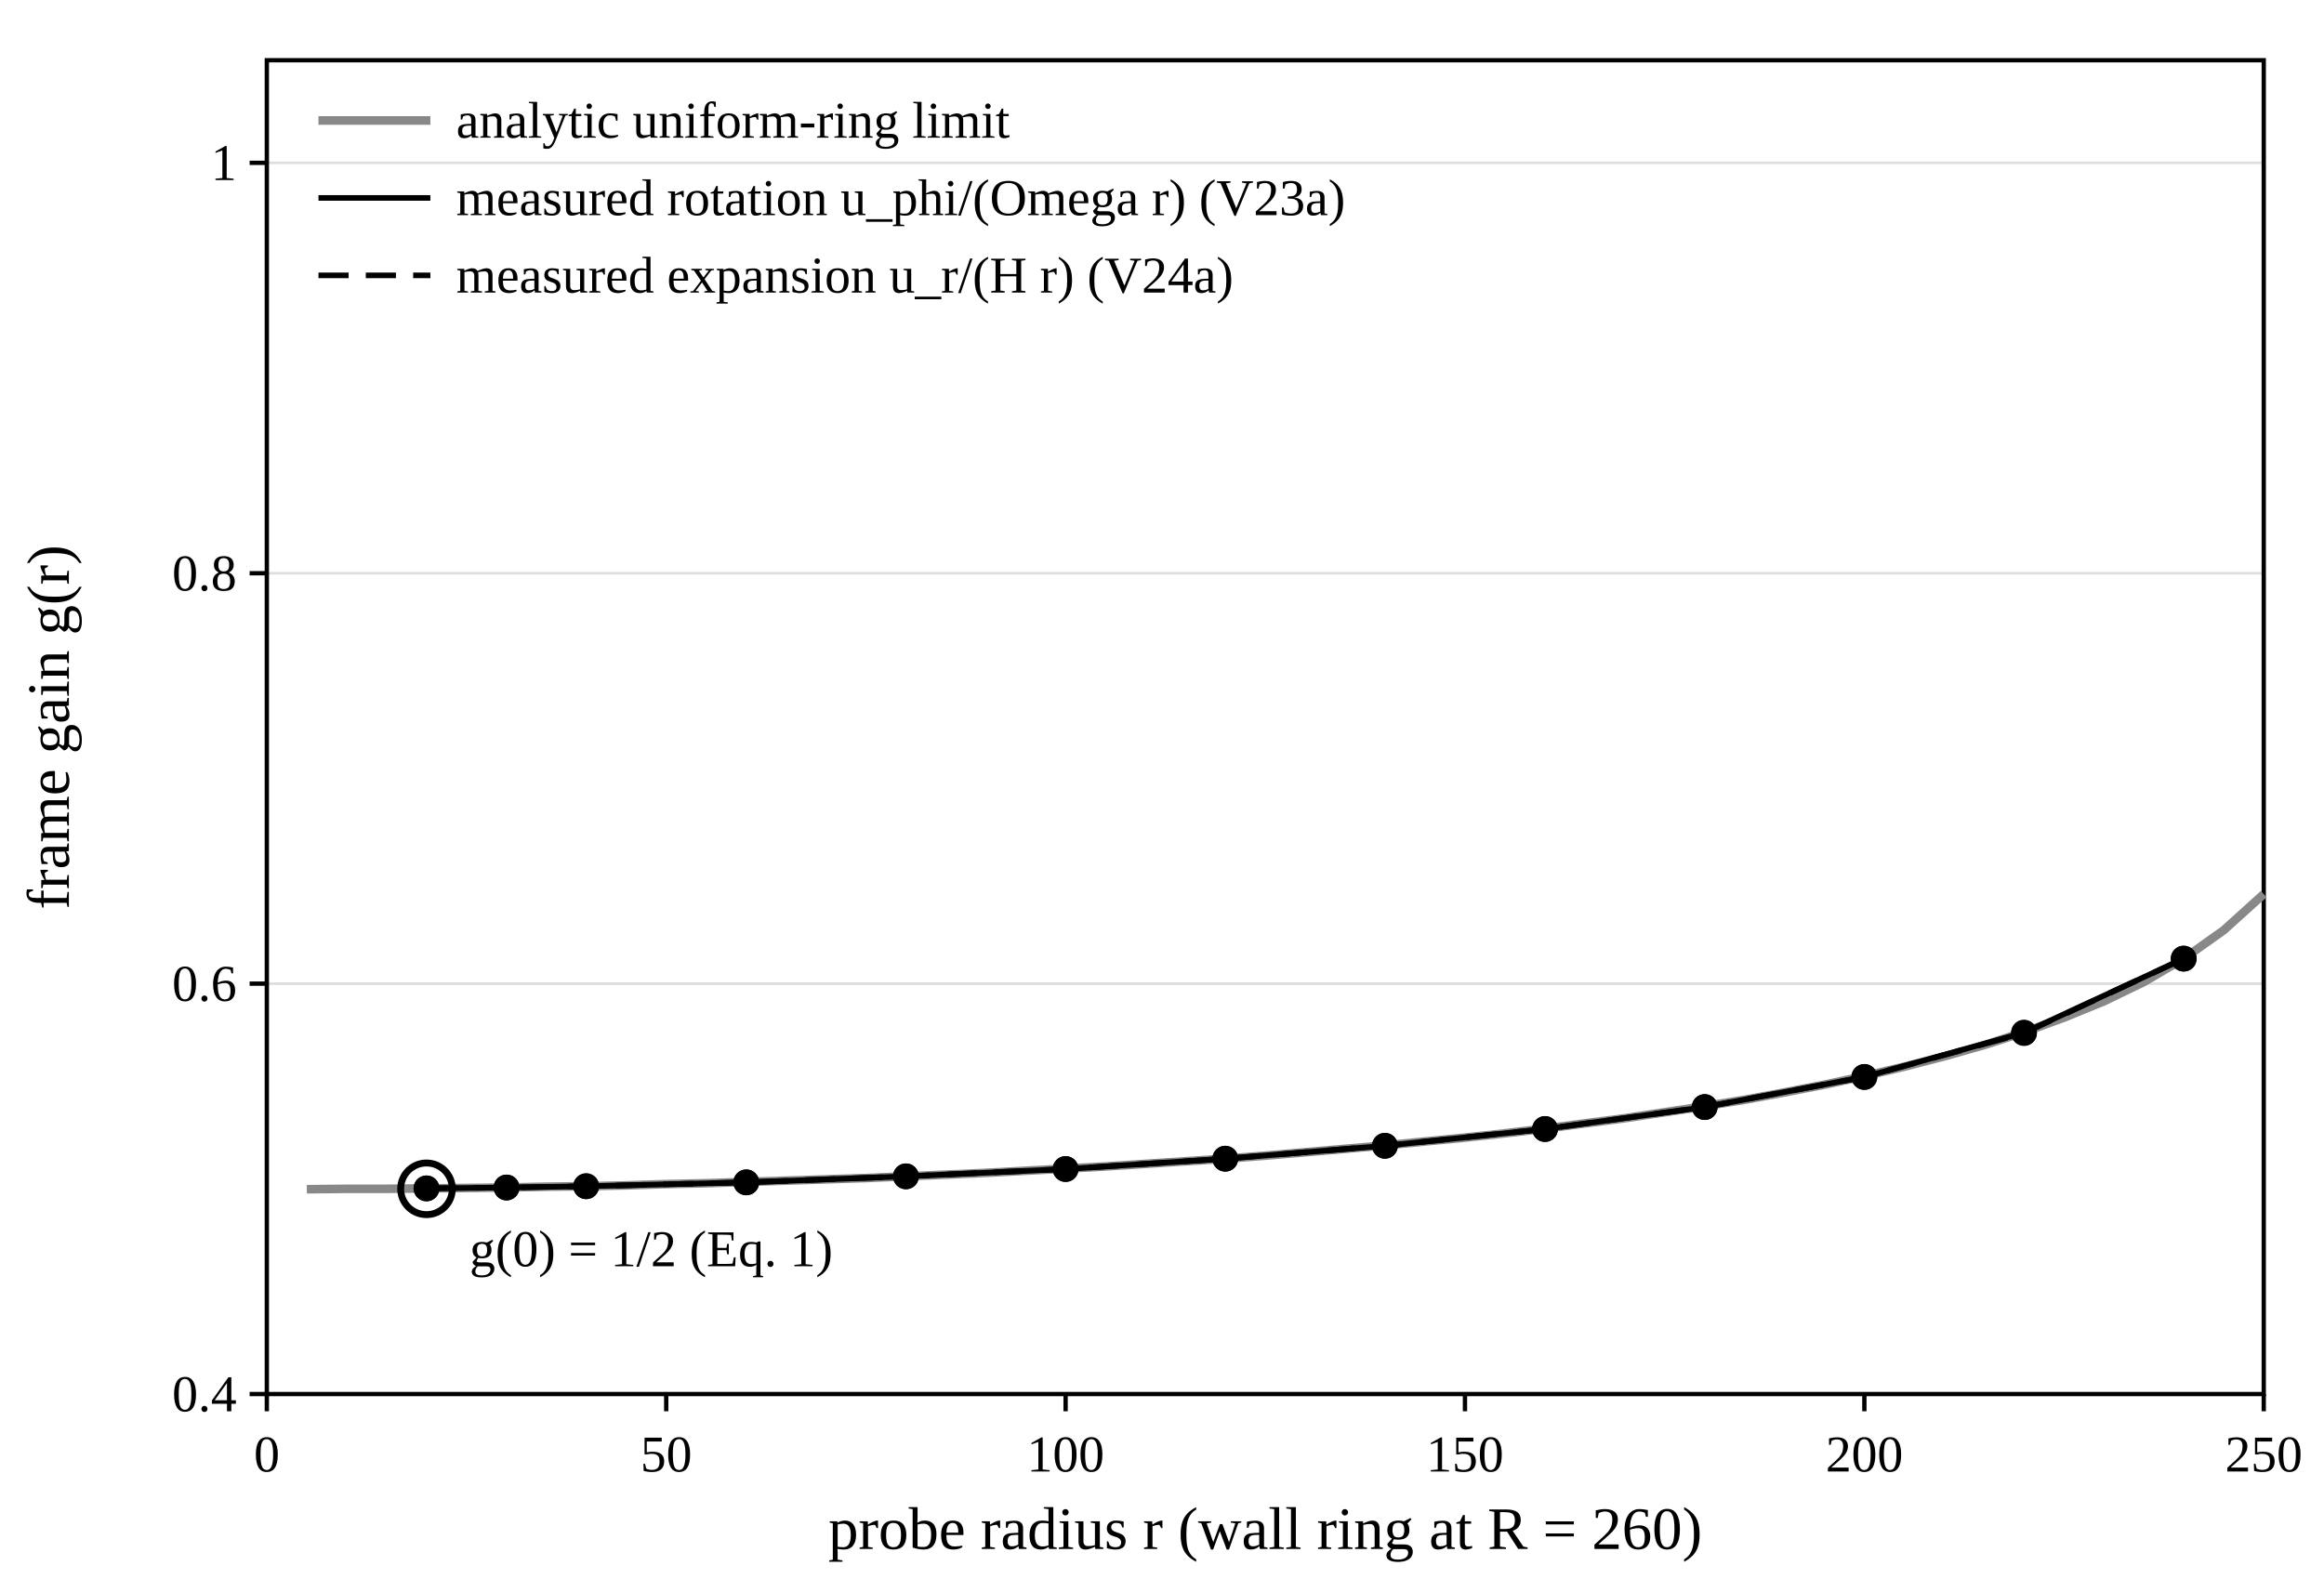
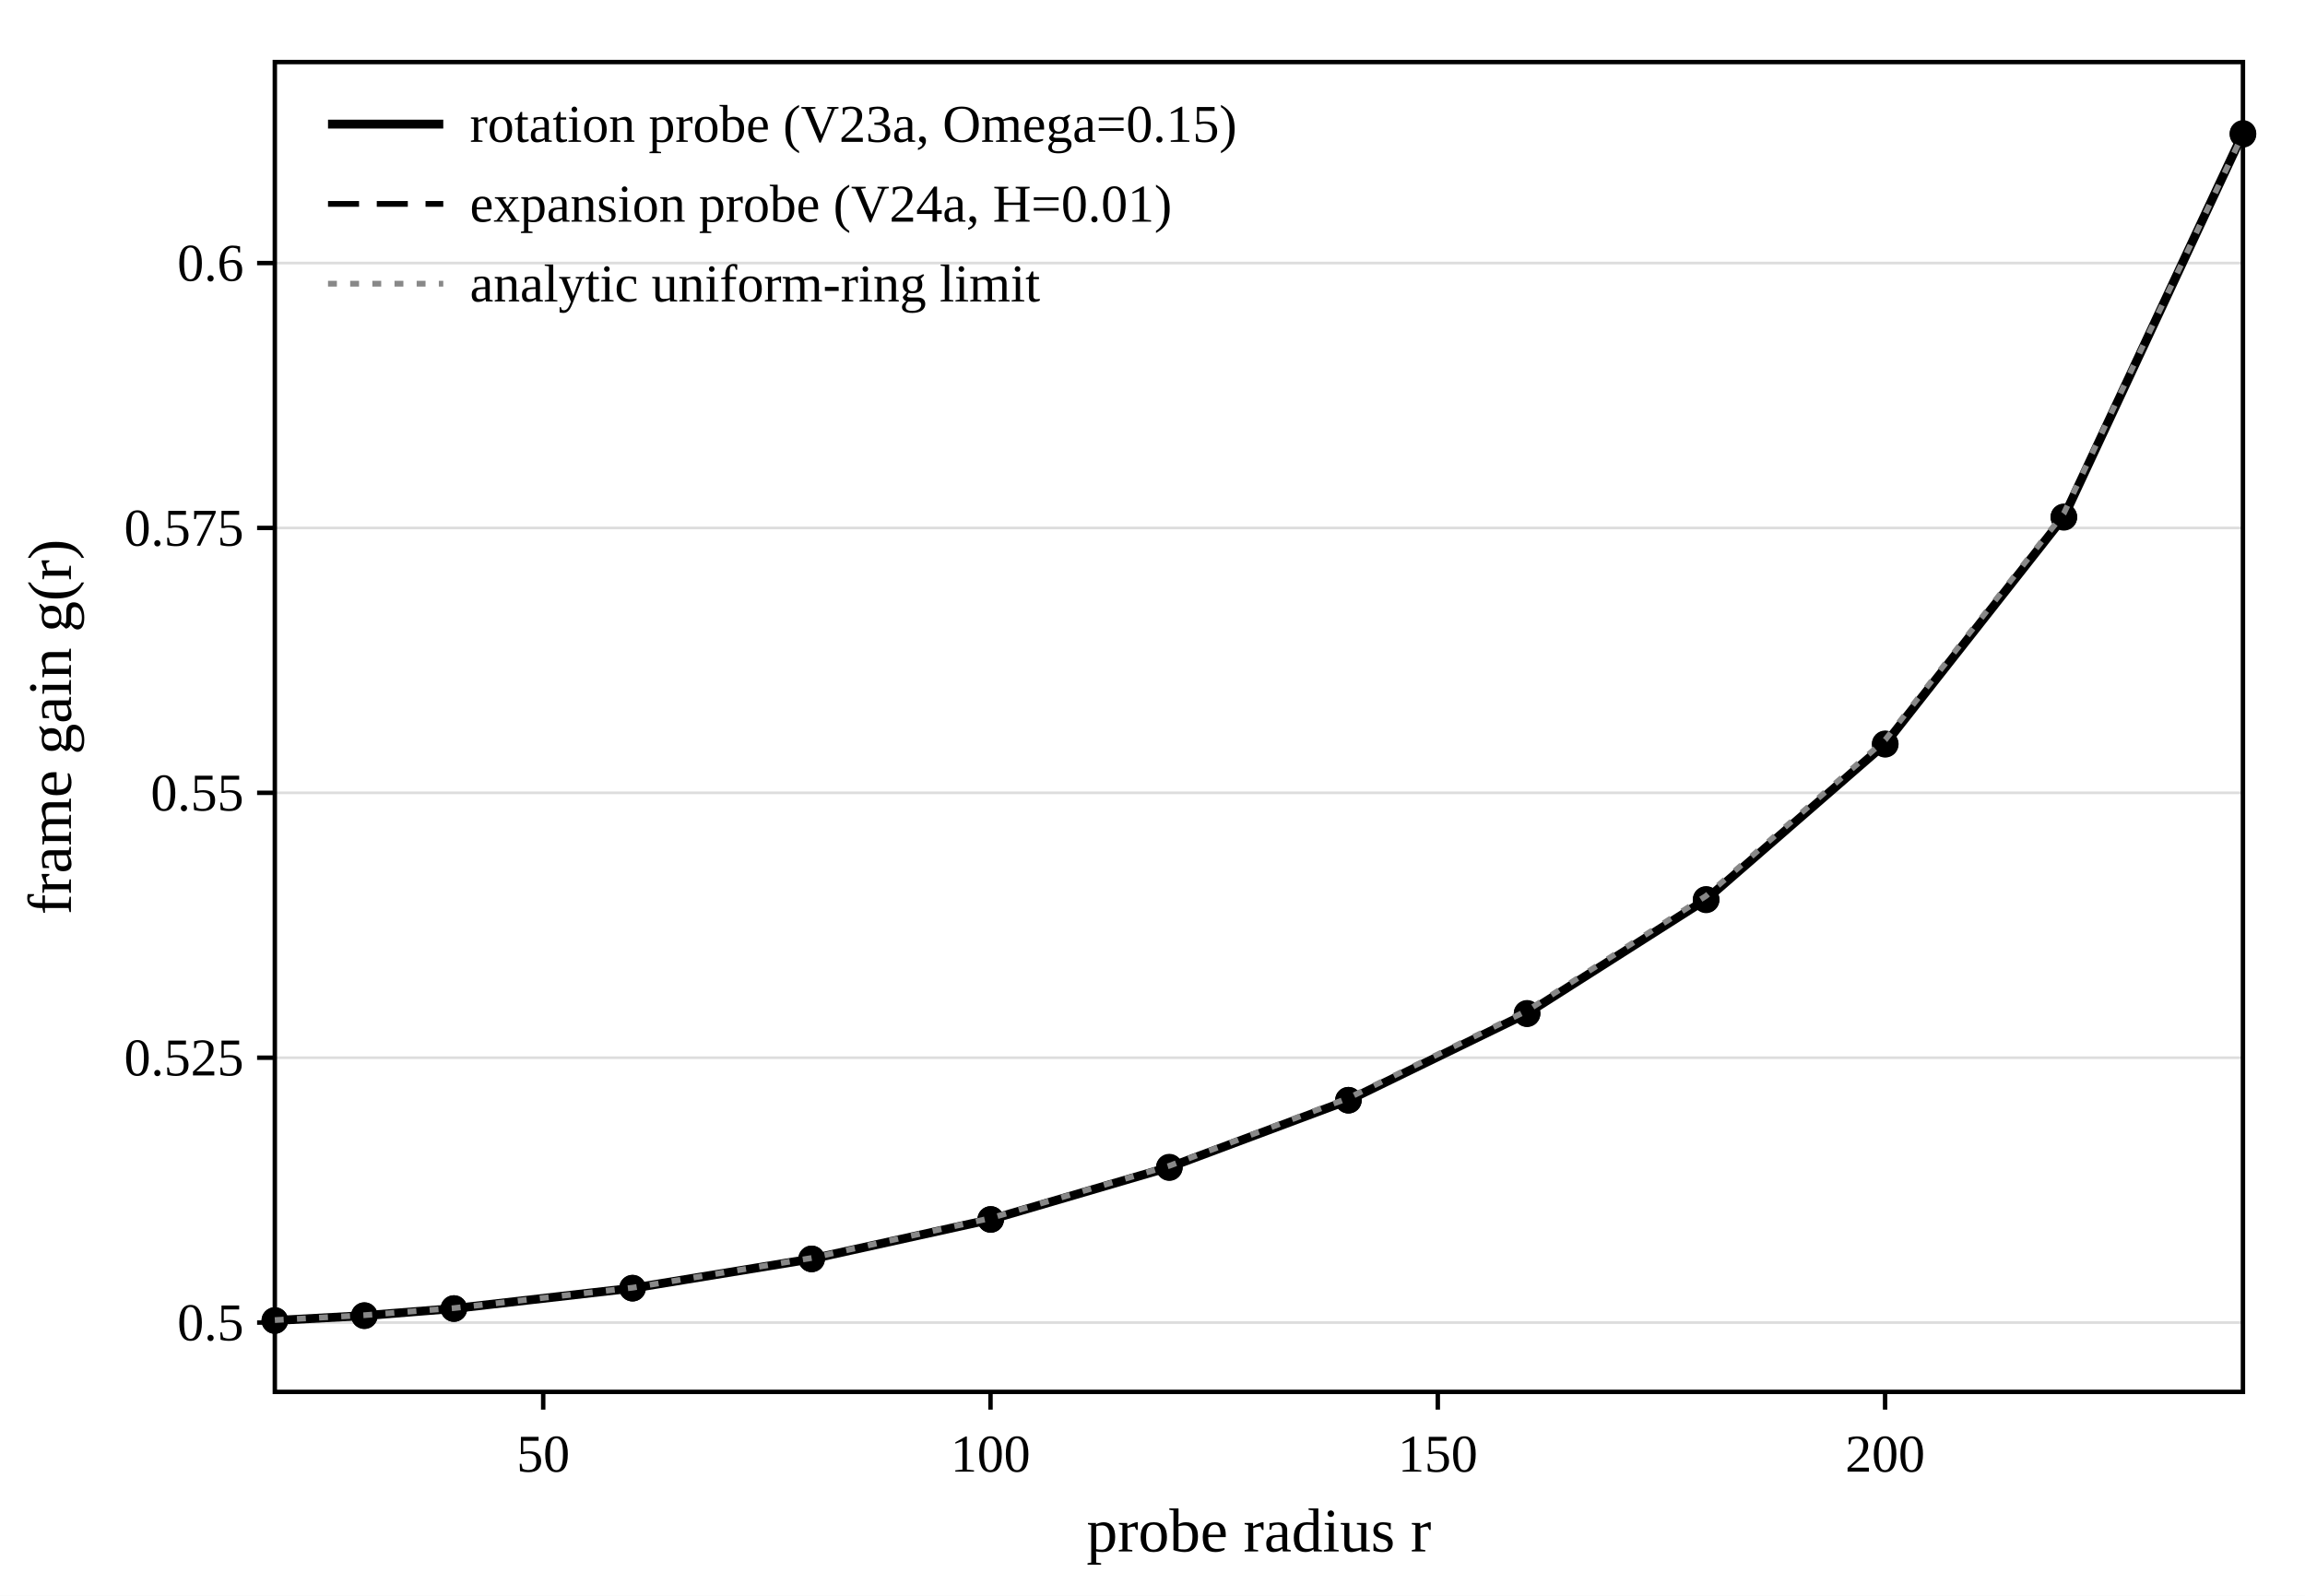
- <svg xmlns="http://www.w3.org/2000/svg" width="540" height="370" viewBox="0 0 540 370">
-   <rect x="0" y="0" width="540" height="370" fill="white" />
-   <line x1="62" y1="324" x2="526" y2="324" stroke="#ddd" stroke-width="0.6" />
-   <line x1="62" y1="228.615" x2="526" y2="228.615" stroke="#ddd" stroke-width="0.6" />
-   <line x1="62" y1="133.231" x2="526" y2="133.231" stroke="#ddd" stroke-width="0.6" />
-   <line x1="62" y1="37.846" x2="526" y2="37.846" stroke="#ddd" stroke-width="0.6" />
-   <rect x="62" y="14" width="464" height="310" fill="none" stroke="black" stroke-width="1" />
-   <line x1="62" y1="324" x2="62" y2="328" stroke="black" />
-   <text x="62" y="342" text-anchor="middle" font-size="12" font-family="Georgia,'Times New Roman',serif">0</text>
-   <line x1="154.8" y1="324" x2="154.8" y2="328" stroke="black" />
-   <text x="154.8" y="342" text-anchor="middle" font-size="12" font-family="Georgia,'Times New Roman',serif">50</text>
-   <line x1="247.6" y1="324" x2="247.6" y2="328" stroke="black" />
-   <text x="247.6" y="342" text-anchor="middle" font-size="12" font-family="Georgia,'Times New Roman',serif">100</text>
-   <line x1="340.4" y1="324" x2="340.4" y2="328" stroke="black" />
-   <text x="340.4" y="342" text-anchor="middle" font-size="12" font-family="Georgia,'Times New Roman',serif">150</text>
-   <line x1="433.2" y1="324" x2="433.2" y2="328" stroke="black" />
-   <text x="433.2" y="342" text-anchor="middle" font-size="12" font-family="Georgia,'Times New Roman',serif">200</text>
-   <line x1="526" y1="324" x2="526" y2="328" stroke="black" />
-   <text x="526" y="342" text-anchor="middle" font-size="12" font-family="Georgia,'Times New Roman',serif">250</text>
-   <line x1="58" y1="324" x2="62" y2="324" stroke="black" />
-   <text x="55" y="328" text-anchor="end" font-size="12" font-family="Georgia,'Times New Roman',serif">0.4</text>
-   <line x1="58" y1="228.615" x2="62" y2="228.615" stroke="black" />
-   <text x="55" y="232.615" text-anchor="end" font-size="12" font-family="Georgia,'Times New Roman',serif">0.6</text>
-   <line x1="58" y1="133.231" x2="62" y2="133.231" stroke="black" />
-   <text x="55" y="137.231" text-anchor="end" font-size="12" font-family="Georgia,'Times New Roman',serif">0.8</text>
-   <line x1="58" y1="37.846" x2="62" y2="37.846" stroke="black" />
-   <text x="55" y="41.846" text-anchor="end" font-size="12" font-family="Georgia,'Times New Roman',serif">1</text>
-   <polyline fill="none" stroke="#888" stroke-width="2" points="71.3,276.4 80.6,276.3 89.8,276.3 99.1,276.2 108.4,276.1 117.7,276.0 127.0,275.8 136.2,275.7 145.5,275.5 154.8,275.2 164.1,275.0 173.4,274.7 182.6,274.4 191.9,274.1 201.2,273.8 210.5,273.4 219.8,273.0 229.0,272.6 238.3,272.1 247.6,271.6 256.9,271.1 266.2,270.5 275.4,269.9 284.7,269.3 294.0,268.6 303.3,267.8 312.6,267.0 321.8,266.2 331.1,265.3 340.4,264.4 349.7,263.4 359.0,262.3 368.2,261.1 377.5,259.9 386.8,258.5 396.1,257.1 405.4,255.6 414.6,253.9 423.9,252.1 433.2,250.1 442.5,247.9 451.8,245.5 461.0,242.9 470.3,239.9 479.6,236.5 488.9,232.7 498.2,228.2 507.4,222.8 516.7,216.2 526.0,207.8" />
-   <polyline fill="none" stroke="black" stroke-width="1.3" points="99.1,276.2 117.7,276.0 136.2,275.7 173.4,274.8 210.5,273.4 247.6,271.7 284.7,269.3 321.8,266.3 359.0,262.4 396.1,257.3 433.2,250.3 470.3,240.0 507.4,222.8" />
-   <circle cx="99.1" cy="276.2" r="3" fill="black" />
-   <circle cx="117.7" cy="276.0" r="3" fill="black" />
-   <circle cx="136.2" cy="275.7" r="3" fill="black" />
-   <circle cx="173.4" cy="274.8" r="3" fill="black" />
-   <circle cx="210.5" cy="273.4" r="3" fill="black" />
-   <circle cx="247.6" cy="271.7" r="3" fill="black" />
-   <circle cx="284.7" cy="269.3" r="3" fill="black" />
-   <circle cx="321.8" cy="266.3" r="3" fill="black" />
-   <circle cx="359.0" cy="262.4" r="3" fill="black" />
-   <circle cx="396.1" cy="257.3" r="3" fill="black" />
-   <circle cx="433.2" cy="250.3" r="3" fill="black" />
-   <circle cx="470.3" cy="240.0" r="3" fill="black" />
-   <circle cx="507.4" cy="222.8" r="3" fill="black" />
-   <polyline fill="none" stroke="black" stroke-width="1.3" stroke-dasharray="7 4" points="99.1,276.2 117.7,276.0 136.2,275.7 173.4,274.8 210.5,273.4 247.6,271.7 284.7,269.3 321.8,266.3 359.0,262.4 396.1,257.3 433.2,250.3 470.3,240.1 507.4,222.8" />
-   <circle cx="99.1" cy="276.2" r="3" fill="black" />
-   <circle cx="117.7" cy="276.0" r="3" fill="black" />
-   <circle cx="136.2" cy="275.7" r="3" fill="black" />
-   <circle cx="173.4" cy="274.8" r="3" fill="black" />
-   <circle cx="210.5" cy="273.4" r="3" fill="black" />
-   <circle cx="247.6" cy="271.7" r="3" fill="black" />
-   <circle cx="284.7" cy="269.3" r="3" fill="black" />
-   <circle cx="321.8" cy="266.3" r="3" fill="black" />
-   <circle cx="359.0" cy="262.4" r="3" fill="black" />
-   <circle cx="396.1" cy="257.3" r="3" fill="black" />
-   <circle cx="433.2" cy="250.3" r="3" fill="black" />
-   <circle cx="470.3" cy="240.1" r="3" fill="black" />
-   <circle cx="507.4" cy="222.8" r="3" fill="black" />
-   <circle cx="99.1" cy="276.3" r="6" fill="none" stroke="black" stroke-width="1.6" />
-   <circle cx="99.1" cy="276.3" r="2.2" fill="black" />
-   <text x="109.1" y="294.3" font-size="12" font-family="Georgia,'Times New Roman',serif">g(0) = 1/2  (Eq. 1)</text>
-   <line x1="74" y1="28" x2="100" y2="28" stroke="#888" stroke-width="2" />
-   <text x="106" y="32" font-size="12" font-family="Georgia,'Times New Roman',serif">analytic uniform-ring limit</text>
-   <line x1="74" y1="46" x2="100" y2="46" stroke="black" stroke-width="1.3" />
-   <text x="106" y="50" font-size="12" font-family="Georgia,'Times New Roman',serif">measured rotation  u_phi/(Omega r)   (V23a)</text>
-   <line x1="74" y1="64" x2="100" y2="64" stroke="black" stroke-width="1.3" stroke-dasharray="7 4" />
-   <text x="106" y="68" font-size="12" font-family="Georgia,'Times New Roman',serif">measured expansion  u_r/(H r)   (V24a)</text>
-   <text x="294" y="360" text-anchor="middle" font-size="14" font-family="Georgia,'Times New Roman',serif">probe radius r  (wall ring at R = 260)</text>
-   <text x="16" y="169" text-anchor="middle" font-size="14" font-family="Georgia,'Times New Roman',serif" transform="rotate(-90 16 169)">frame gain  g(r)</text>
+ <svg xmlns="http://www.w3.org/2000/svg" width="520" height="360" viewBox="0 0 520 360">
+   <rect x="0" y="0" width="520" height="360" fill="white" />
+   <line x1="62" y1="298.367" x2="506" y2="298.367" stroke="#ddd" stroke-width="0.6" />
+   <line x1="62" y1="238.611" x2="506" y2="238.611" stroke="#ddd" stroke-width="0.6" />
+   <line x1="62" y1="178.855" x2="506" y2="178.855" stroke="#ddd" stroke-width="0.6" />
+   <line x1="62" y1="119.1" x2="506" y2="119.1" stroke="#ddd" stroke-width="0.6" />
+   <line x1="62" y1="59.344" x2="506" y2="59.344" stroke="#ddd" stroke-width="0.6" />
+   <rect x="62" y="14" width="444" height="300" fill="none" stroke="black" stroke-width="1" />
+   <line x1="122.545" y1="314" x2="122.545" y2="318" stroke="black" />
+   <text x="122.545" y="332" text-anchor="middle" font-size="12" font-family="Georgia,'Times New Roman',serif">50</text>
+   <line x1="223.455" y1="314" x2="223.455" y2="318" stroke="black" />
+   <text x="223.455" y="332" text-anchor="middle" font-size="12" font-family="Georgia,'Times New Roman',serif">100</text>
+   <line x1="324.364" y1="314" x2="324.364" y2="318" stroke="black" />
+   <text x="324.364" y="332" text-anchor="middle" font-size="12" font-family="Georgia,'Times New Roman',serif">150</text>
+   <line x1="425.273" y1="314" x2="425.273" y2="318" stroke="black" />
+   <text x="425.273" y="332" text-anchor="middle" font-size="12" font-family="Georgia,'Times New Roman',serif">200</text>
+   <line x1="58" y1="298.367" x2="62" y2="298.367" stroke="black" />
+   <text x="55" y="302.367" text-anchor="end" font-size="12" font-family="Georgia,'Times New Roman',serif">0.5</text>
+   <line x1="58" y1="238.611" x2="62" y2="238.611" stroke="black" />
+   <text x="55" y="242.611" text-anchor="end" font-size="12" font-family="Georgia,'Times New Roman',serif">0.525</text>
+   <line x1="58" y1="178.855" x2="62" y2="178.855" stroke="black" />
+   <text x="55" y="182.855" text-anchor="end" font-size="12" font-family="Georgia,'Times New Roman',serif">0.55</text>
+   <line x1="58" y1="119.1" x2="62" y2="119.1" stroke="black" />
+   <text x="55" y="123.1" text-anchor="end" font-size="12" font-family="Georgia,'Times New Roman',serif">0.575</text>
+   <line x1="58" y1="59.344" x2="62" y2="59.344" stroke="black" />
+   <text x="55" y="63.344" text-anchor="end" font-size="12" font-family="Georgia,'Times New Roman',serif">0.6</text>
+   <polyline fill="none" stroke="black" stroke-width="2" points="62.0,297.9 82.2,296.8 102.4,295.2 142.7,290.6 183.1,284.0 223.5,275.1 263.8,263.3 304.2,248.2 344.5,228.6 384.9,202.9 425.3,167.8 465.6,116.6 506.0,30.1" />
+   <circle cx="62.0" cy="297.9" r="3" fill="black" />
+   <circle cx="82.2" cy="296.8" r="3" fill="black" />
+   <circle cx="102.4" cy="295.2" r="3" fill="black" />
+   <circle cx="142.7" cy="290.6" r="3" fill="black" />
+   <circle cx="183.1" cy="284.0" r="3" fill="black" />
+   <circle cx="223.5" cy="275.1" r="3" fill="black" />
+   <circle cx="263.8" cy="263.3" r="3" fill="black" />
+   <circle cx="304.2" cy="248.2" r="3" fill="black" />
+   <circle cx="344.5" cy="228.6" r="3" fill="black" />
+   <circle cx="384.9" cy="202.9" r="3" fill="black" />
+   <circle cx="425.3" cy="167.8" r="3" fill="black" />
+   <circle cx="465.6" cy="116.6" r="3" fill="black" />
+   <circle cx="506.0" cy="30.1" r="3" fill="black" />
+   <polyline fill="none" stroke="black" stroke-width="1.3" stroke-dasharray="7 4" points="62.0,297.9 82.2,296.8 102.4,295.2 142.7,290.6 183.1,284.0 223.5,275.1 263.8,263.4 304.2,248.2 344.5,228.7 384.9,203.0 425.3,167.9 465.6,116.7 506.0,30.3" />
+   <circle cx="62.0" cy="297.9" r="3" fill="black" />
+   <circle cx="82.2" cy="296.8" r="3" fill="black" />
+   <circle cx="102.4" cy="295.2" r="3" fill="black" />
+   <circle cx="142.7" cy="290.6" r="3" fill="black" />
+   <circle cx="183.1" cy="284.0" r="3" fill="black" />
+   <circle cx="223.5" cy="275.1" r="3" fill="black" />
+   <circle cx="263.8" cy="263.4" r="3" fill="black" />
+   <circle cx="304.2" cy="248.2" r="3" fill="black" />
+   <circle cx="344.5" cy="228.7" r="3" fill="black" />
+   <circle cx="384.9" cy="203.0" r="3" fill="black" />
+   <circle cx="425.3" cy="167.9" r="3" fill="black" />
+   <circle cx="465.6" cy="116.7" r="3" fill="black" />
+   <circle cx="506.0" cy="30.3" r="3" fill="black" />
+   <polyline fill="none" stroke="#888" stroke-width="1.3" stroke-dasharray="2 3" points="62.0,297.8 82.2,296.7 102.4,295.1 142.7,290.5 183.1,283.8 223.5,274.8 263.8,263.0 304.2,247.7 344.5,228.0 384.9,202.1 425.3,166.9 465.6,115.8 506.0,30.2" />
+   <line x1="74" y1="28" x2="100" y2="28" stroke="black" stroke-width="2" />
+   <text x="106" y="32" font-size="12" font-family="Georgia,'Times New Roman',serif">rotation probe (V23a, Omega=0.15)</text>
+   <line x1="74" y1="46" x2="100" y2="46" stroke="black" stroke-width="1.3" stroke-dasharray="7 4" />
+   <text x="106" y="50" font-size="12" font-family="Georgia,'Times New Roman',serif">expansion probe (V24a, H=0.01)</text>
+   <line x1="74" y1="64" x2="100" y2="64" stroke="#888" stroke-width="1.3" stroke-dasharray="2 3" />
+   <text x="106" y="68" font-size="12" font-family="Georgia,'Times New Roman',serif">analytic uniform-ring limit</text>
+   <text x="284" y="350" text-anchor="middle" font-size="14" font-family="Georgia,'Times New Roman',serif">probe radius r</text>
+   <text x="16" y="164" text-anchor="middle" font-size="14" font-family="Georgia,'Times New Roman',serif" transform="rotate(-90 16 164)">frame gain  g(r)</text>
</svg>
